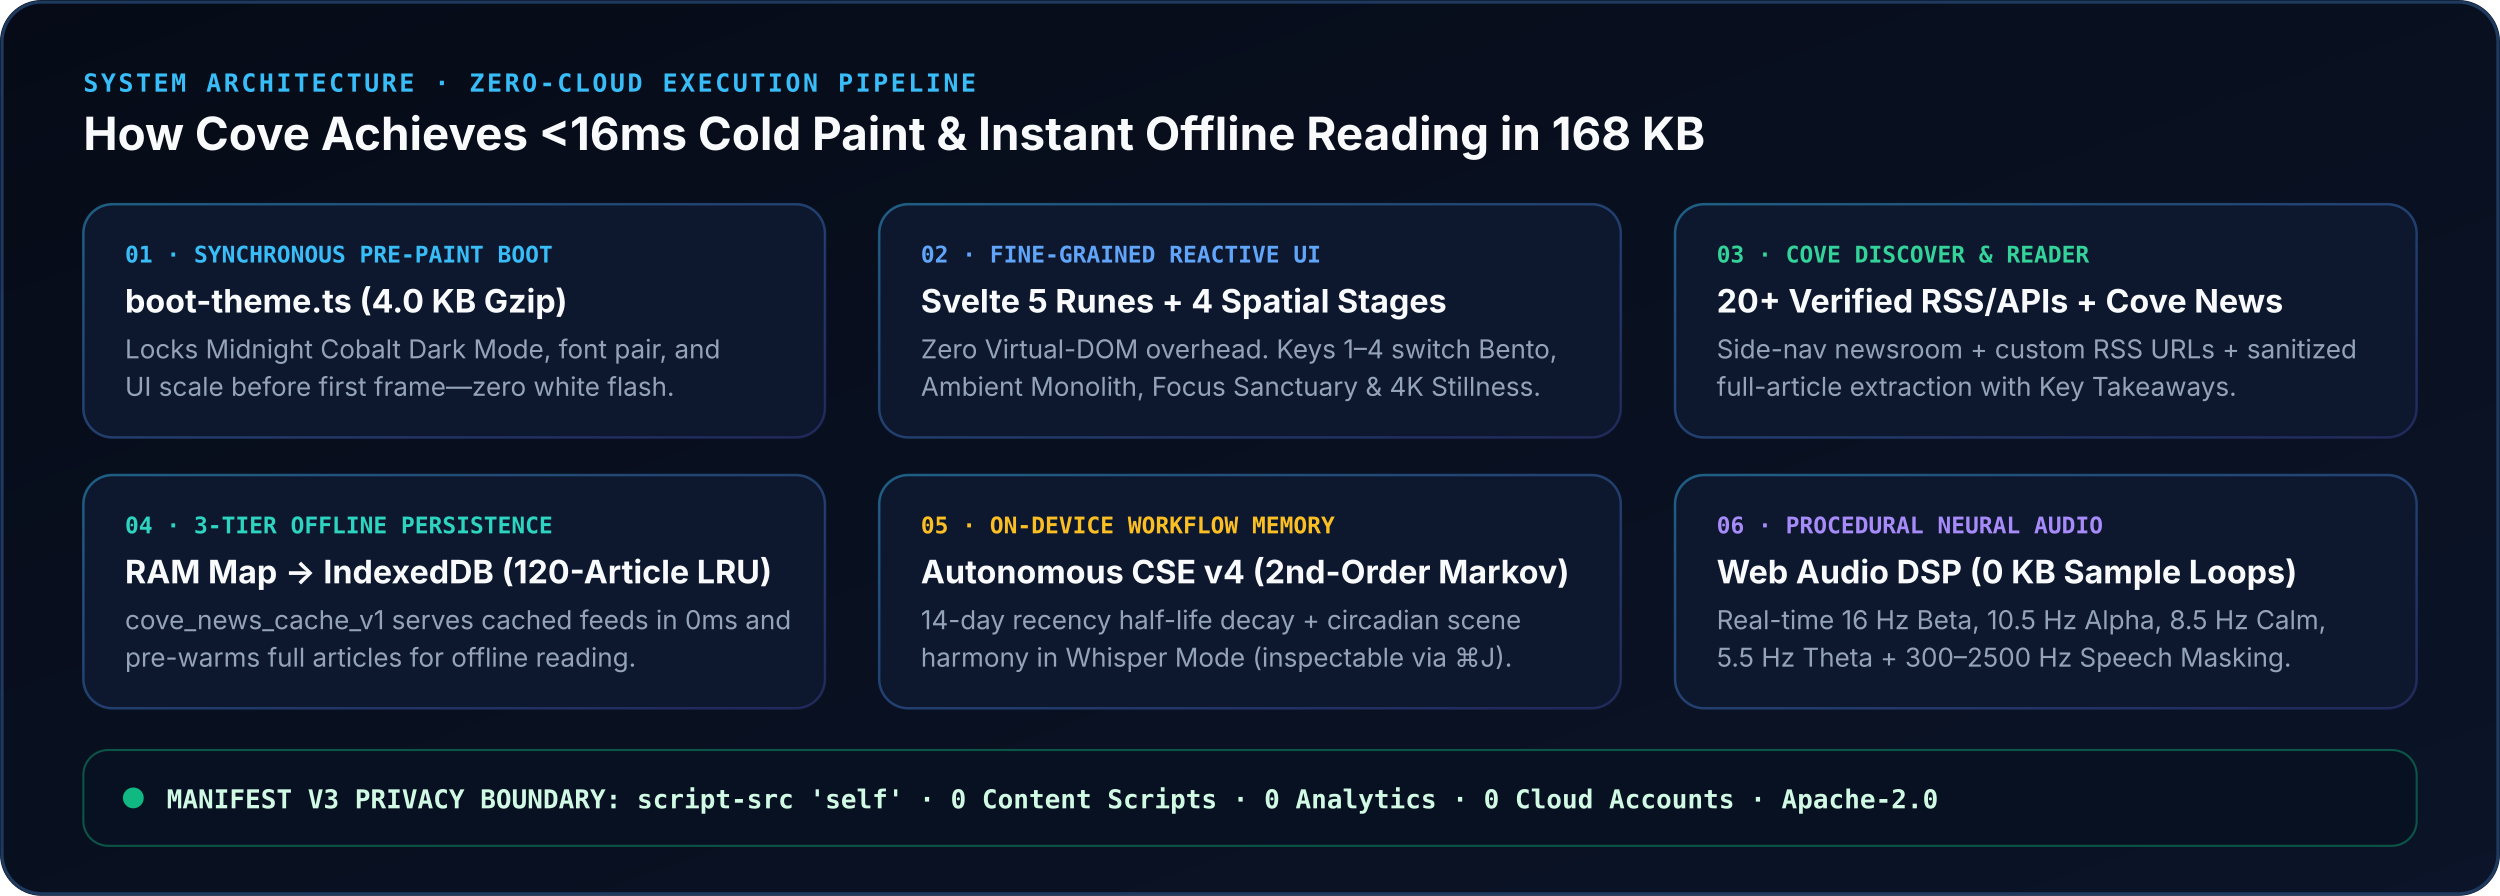
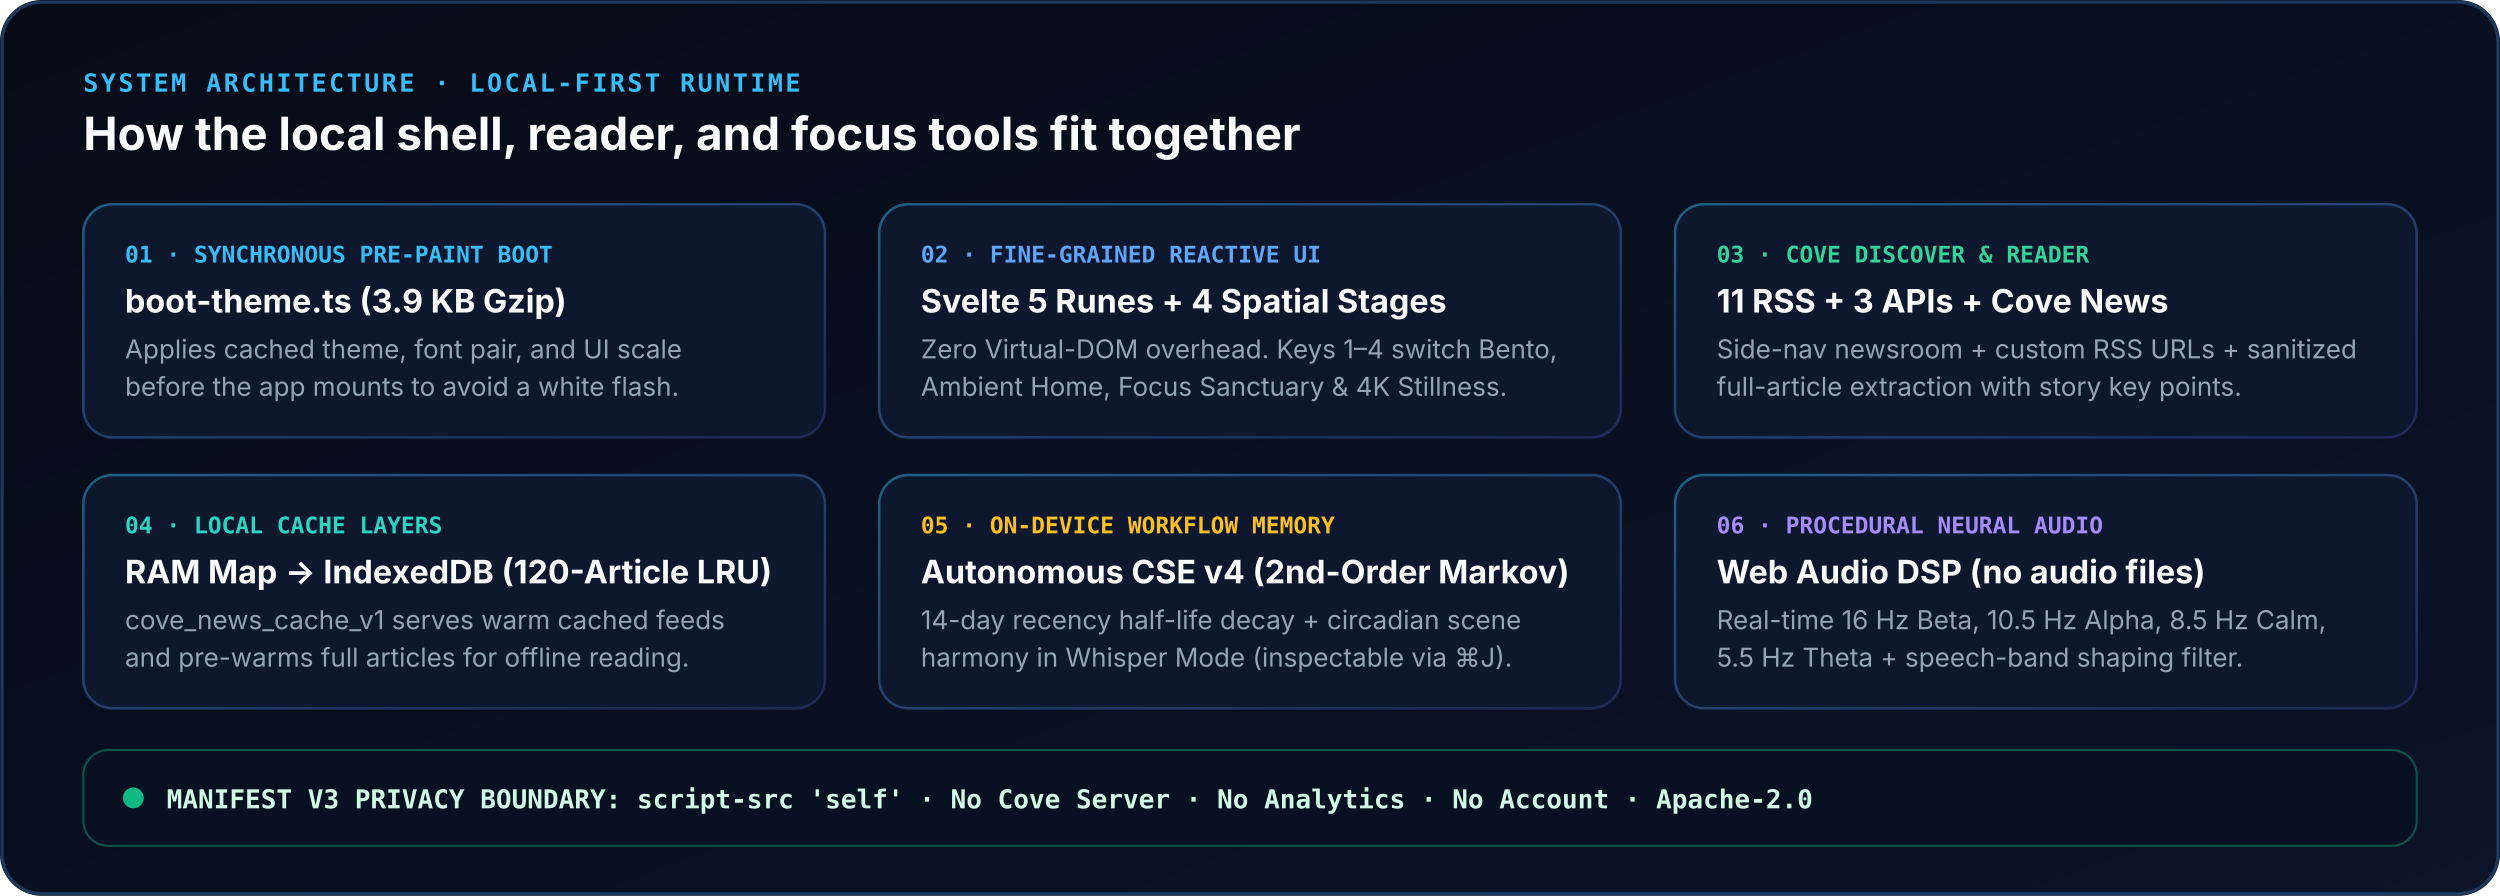
<svg xmlns="http://www.w3.org/2000/svg" viewBox="0 0 1200 430" width="1200" height="430" role="img" aria-labelledby="archTitle archDesc">
  <defs>
    <linearGradient id="archBg" x1="0" y1="0" x2="1" y2="1">
      <stop offset="0%" stop-color="#060B17" />
      <stop offset="100%" stop-color="#0B1428" />
    </linearGradient>
    <linearGradient id="nodeBorder" x1="0" y1="0" x2="1" y2="1">
      <stop offset="0%" stop-color="#38BDF8" stop-opacity="0.45" />
      <stop offset="100%" stop-color="#6366F1" stop-opacity="0.25" />
    </linearGradient>
  </defs>
  <rect width="1200" height="430" rx="20" fill="url(#archBg)" />
  <rect x="1" y="1" width="1198" height="428" rx="19" fill="none" stroke="#1E3A5F" stroke-width="1.5" />
-   <text x="40" y="44" fill="#38BDF8" font-family="ui-monospace, SFMono-Regular, Menlo, monospace" font-size="12" font-weight="700" letter-spacing="1.2">SYSTEM ARCHITECTURE · ZERO-CLOUD EXECUTION PIPELINE</text>
-   <text x="40" y="72" fill="#F8FAFC" font-family="-apple-system, BlinkMacSystemFont, 'Segoe UI', Inter, sans-serif" font-size="22" font-weight="700">How Cove Achieves &lt;16ms Cold Paint &amp; Instant Offline Reading in 168 KB</text>
+   <text x="40" y="44" fill="#38BDF8" font-family="ui-monospace, SFMono-Regular, Menlo, monospace" font-size="12" font-weight="700" letter-spacing="1.2">SYSTEM ARCHITECTURE · LOCAL-FIRST RUNTIME</text>
+   <text x="40" y="72" fill="#F8FAFC" font-family="-apple-system, BlinkMacSystemFont, 'Segoe UI', Inter, sans-serif" font-size="22" font-weight="700">How the local shell, reader, and focus tools fit together</text>
  <g transform="translate(40, 98)">
    <rect width="356" height="112" rx="14" fill="#0D182E" stroke="url(#nodeBorder)" stroke-width="1.2" />
    <text x="20" y="28" fill="#38BDF8" font-family="ui-monospace, monospace" font-size="11" font-weight="700">01 · SYNCHRONOUS PRE-PAINT BOOT</text>
-     <text x="20" y="52" fill="#F8FAFC" font-family="-apple-system, BlinkMacSystemFont, 'Segoe UI', sans-serif" font-size="15.5" font-weight="700">boot-theme.ts (4.0 KB Gzip)</text>
-     <text x="20" y="74" fill="#94A3B8" font-family="-apple-system, BlinkMacSystemFont, 'Segoe UI', sans-serif" font-size="12.5">Locks Midnight Cobalt Dark Mode, font pair, and</text>
-     <text x="20" y="92" fill="#94A3B8" font-family="-apple-system, BlinkMacSystemFont, 'Segoe UI', sans-serif" font-size="12.5">UI scale before first frame—zero white flash.</text>
+     <text x="20" y="52" fill="#F8FAFC" font-family="-apple-system, BlinkMacSystemFont, 'Segoe UI', sans-serif" font-size="15.5" font-weight="700">boot-theme.ts (3.9 KB Gzip)</text>
+     <text x="20" y="74" fill="#94A3B8" font-family="-apple-system, BlinkMacSystemFont, 'Segoe UI', sans-serif" font-size="12.5">Applies cached theme, font pair, and UI scale</text>
+     <text x="20" y="92" fill="#94A3B8" font-family="-apple-system, BlinkMacSystemFont, 'Segoe UI', sans-serif" font-size="12.5">before the app mounts to avoid a white flash.</text>
  </g>
  <g transform="translate(422, 98)">
    <rect width="356" height="112" rx="14" fill="#0D182E" stroke="url(#nodeBorder)" stroke-width="1.2" />
    <text x="20" y="28" fill="#60A5FA" font-family="ui-monospace, monospace" font-size="11" font-weight="700">02 · FINE-GRAINED REACTIVE UI</text>
    <text x="20" y="52" fill="#F8FAFC" font-family="-apple-system, BlinkMacSystemFont, 'Segoe UI', sans-serif" font-size="15.5" font-weight="700">Svelte 5 Runes + 4 Spatial Stages</text>
    <text x="20" y="74" fill="#94A3B8" font-family="-apple-system, BlinkMacSystemFont, 'Segoe UI', sans-serif" font-size="12.5">Zero Virtual-DOM overhead. Keys 1–4 switch Bento,</text>
-     <text x="20" y="92" fill="#94A3B8" font-family="-apple-system, BlinkMacSystemFont, 'Segoe UI', sans-serif" font-size="12.5">Ambient Monolith, Focus Sanctuary &amp; 4K Stillness.</text>
+     <text x="20" y="92" fill="#94A3B8" font-family="-apple-system, BlinkMacSystemFont, 'Segoe UI', sans-serif" font-size="12.5">Ambient Home, Focus Sanctuary &amp; 4K Stillness.</text>
  </g>
  <g transform="translate(804, 98)">
    <rect width="356" height="112" rx="14" fill="#0D182E" stroke="url(#nodeBorder)" stroke-width="1.2" />
    <text x="20" y="28" fill="#34D399" font-family="ui-monospace, monospace" font-size="11" font-weight="700">03 · COVE DISCOVER &amp; READER</text>
-     <text x="20" y="52" fill="#F8FAFC" font-family="-apple-system, BlinkMacSystemFont, 'Segoe UI', sans-serif" font-size="15.5" font-weight="700">20+ Verified RSS/APIs + Cove News</text>
+     <text x="20" y="52" fill="#F8FAFC" font-family="-apple-system, BlinkMacSystemFont, 'Segoe UI', sans-serif" font-size="15.5" font-weight="700">11 RSS + 3 APIs + Cove News</text>
    <text x="20" y="74" fill="#94A3B8" font-family="-apple-system, BlinkMacSystemFont, 'Segoe UI', sans-serif" font-size="12.5">Side-nav newsroom + custom RSS URLs + sanitized</text>
-     <text x="20" y="92" fill="#94A3B8" font-family="-apple-system, BlinkMacSystemFont, 'Segoe UI', sans-serif" font-size="12.5">full-article extraction with Key Takeaways.</text>
+     <text x="20" y="92" fill="#94A3B8" font-family="-apple-system, BlinkMacSystemFont, 'Segoe UI', sans-serif" font-size="12.5">full-article extraction with story key points.</text>
  </g>
  <g transform="translate(40, 228)">
    <rect width="356" height="112" rx="14" fill="#0D182E" stroke="url(#nodeBorder)" stroke-width="1.2" />
-     <text x="20" y="28" fill="#2DD4BF" font-family="ui-monospace, monospace" font-size="11" font-weight="700">04 · 3-TIER OFFLINE PERSISTENCE</text>
+     <text x="20" y="28" fill="#2DD4BF" font-family="ui-monospace, monospace" font-size="11" font-weight="700">04 · LOCAL CACHE LAYERS</text>
    <text x="20" y="52" fill="#F8FAFC" font-family="-apple-system, BlinkMacSystemFont, 'Segoe UI', sans-serif" font-size="15.5" font-weight="700">RAM Map → IndexedDB (120-Article LRU)</text>
-     <text x="20" y="74" fill="#94A3B8" font-family="-apple-system, BlinkMacSystemFont, 'Segoe UI', sans-serif" font-size="12.5">cove_news_cache_v1 serves cached feeds in 0ms and</text>
-     <text x="20" y="92" fill="#94A3B8" font-family="-apple-system, BlinkMacSystemFont, 'Segoe UI', sans-serif" font-size="12.5">pre-warms full articles for offline reading.</text>
+     <text x="20" y="74" fill="#94A3B8" font-family="-apple-system, BlinkMacSystemFont, 'Segoe UI', sans-serif" font-size="12.5">cove_news_cache_v1 serves warm cached feeds</text>
+     <text x="20" y="92" fill="#94A3B8" font-family="-apple-system, BlinkMacSystemFont, 'Segoe UI', sans-serif" font-size="12.5">and pre-warms full articles for offline reading.</text>
  </g>
  <g transform="translate(422, 228)">
    <rect width="356" height="112" rx="14" fill="#0D182E" stroke="url(#nodeBorder)" stroke-width="1.2" />
    <text x="20" y="28" fill="#FBBF24" font-family="ui-monospace, monospace" font-size="11" font-weight="700">05 · ON-DEVICE WORKFLOW MEMORY</text>
    <text x="20" y="52" fill="#F8FAFC" font-family="-apple-system, BlinkMacSystemFont, 'Segoe UI', sans-serif" font-size="15.5" font-weight="700">Autonomous CSE v4 (2nd-Order Markov)</text>
    <text x="20" y="74" fill="#94A3B8" font-family="-apple-system, BlinkMacSystemFont, 'Segoe UI', sans-serif" font-size="12.5">14-day recency half-life decay + circadian scene</text>
    <text x="20" y="92" fill="#94A3B8" font-family="-apple-system, BlinkMacSystemFont, 'Segoe UI', sans-serif" font-size="12.5">harmony in Whisper Mode (inspectable via ⌘J).</text>
  </g>
  <g transform="translate(804, 228)">
    <rect width="356" height="112" rx="14" fill="#0D182E" stroke="url(#nodeBorder)" stroke-width="1.2" />
    <text x="20" y="28" fill="#A78BFA" font-family="ui-monospace, monospace" font-size="11" font-weight="700">06 · PROCEDURAL NEURAL AUDIO</text>
-     <text x="20" y="52" fill="#F8FAFC" font-family="-apple-system, BlinkMacSystemFont, 'Segoe UI', sans-serif" font-size="15.5" font-weight="700">Web Audio DSP (0 KB Sample Loops)</text>
+     <text x="20" y="52" fill="#F8FAFC" font-family="-apple-system, BlinkMacSystemFont, 'Segoe UI', sans-serif" font-size="15.5" font-weight="700">Web Audio DSP (no audio files)</text>
    <text x="20" y="74" fill="#94A3B8" font-family="-apple-system, BlinkMacSystemFont, 'Segoe UI', sans-serif" font-size="12.5">Real-time 16 Hz Beta, 10.5 Hz Alpha, 8.5 Hz Calm,</text>
-     <text x="20" y="92" fill="#94A3B8" font-family="-apple-system, BlinkMacSystemFont, 'Segoe UI', sans-serif" font-size="12.5">5.5 Hz Theta + 300–2500 Hz Speech Masking.</text>
+     <text x="20" y="92" fill="#94A3B8" font-family="-apple-system, BlinkMacSystemFont, 'Segoe UI', sans-serif" font-size="12.5">5.5 Hz Theta + speech-band shaping filter.</text>
  </g>
  <rect x="40" y="360" width="1120" height="46" rx="12" fill="#081121" stroke="#10B981" stroke-opacity="0.4" />
  <circle cx="64" cy="383" r="5" fill="#10B981" />
-   <text x="80" y="388" fill="#D1FAE5" font-family="ui-monospace, SFMono-Regular, Menlo, monospace" font-size="12.5" font-weight="600">MANIFEST V3 PRIVACY BOUNDARY:  script-src 'self'  ·  0 Content Scripts  ·  0 Analytics  ·  0 Cloud Accounts  ·  Apache-2.0</text>
+   <text x="80" y="388" fill="#D1FAE5" font-family="ui-monospace, SFMono-Regular, Menlo, monospace" font-size="12.5" font-weight="600">MANIFEST V3 PRIVACY BOUNDARY:  script-src 'self'  ·  No Cove Server  ·  No Analytics  ·  No Account  ·  Apache-2.0</text>
</svg>
